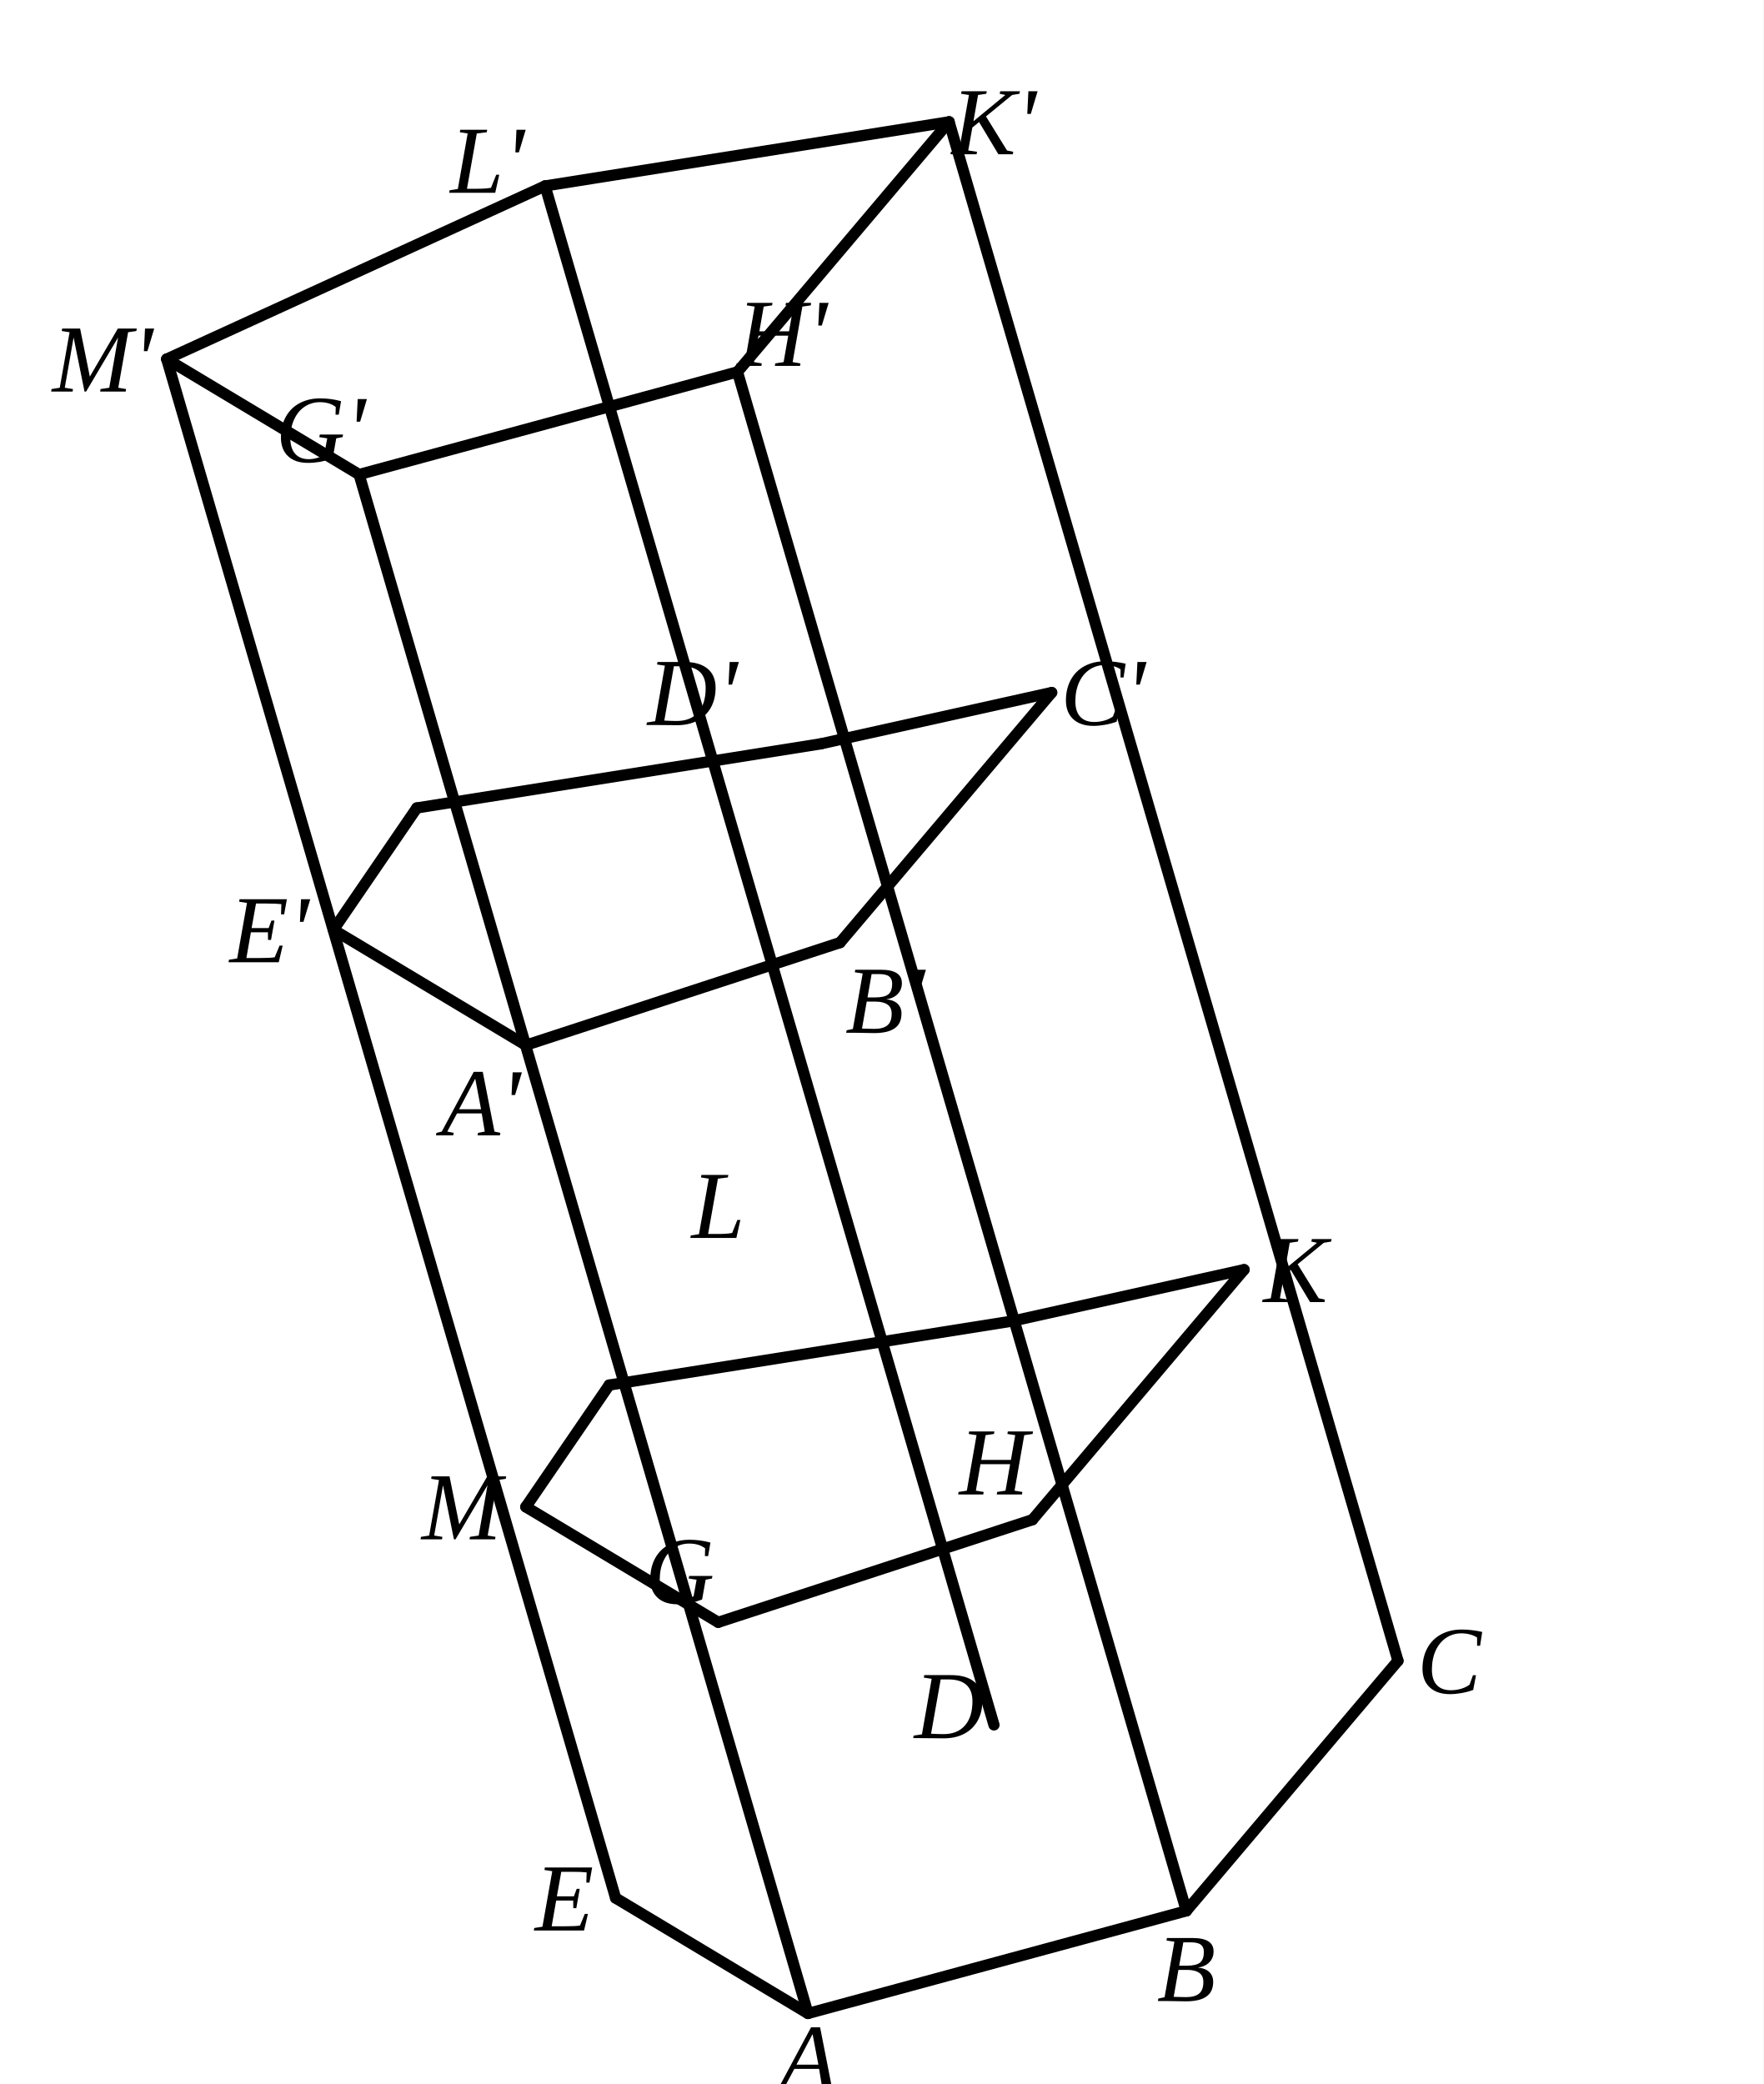
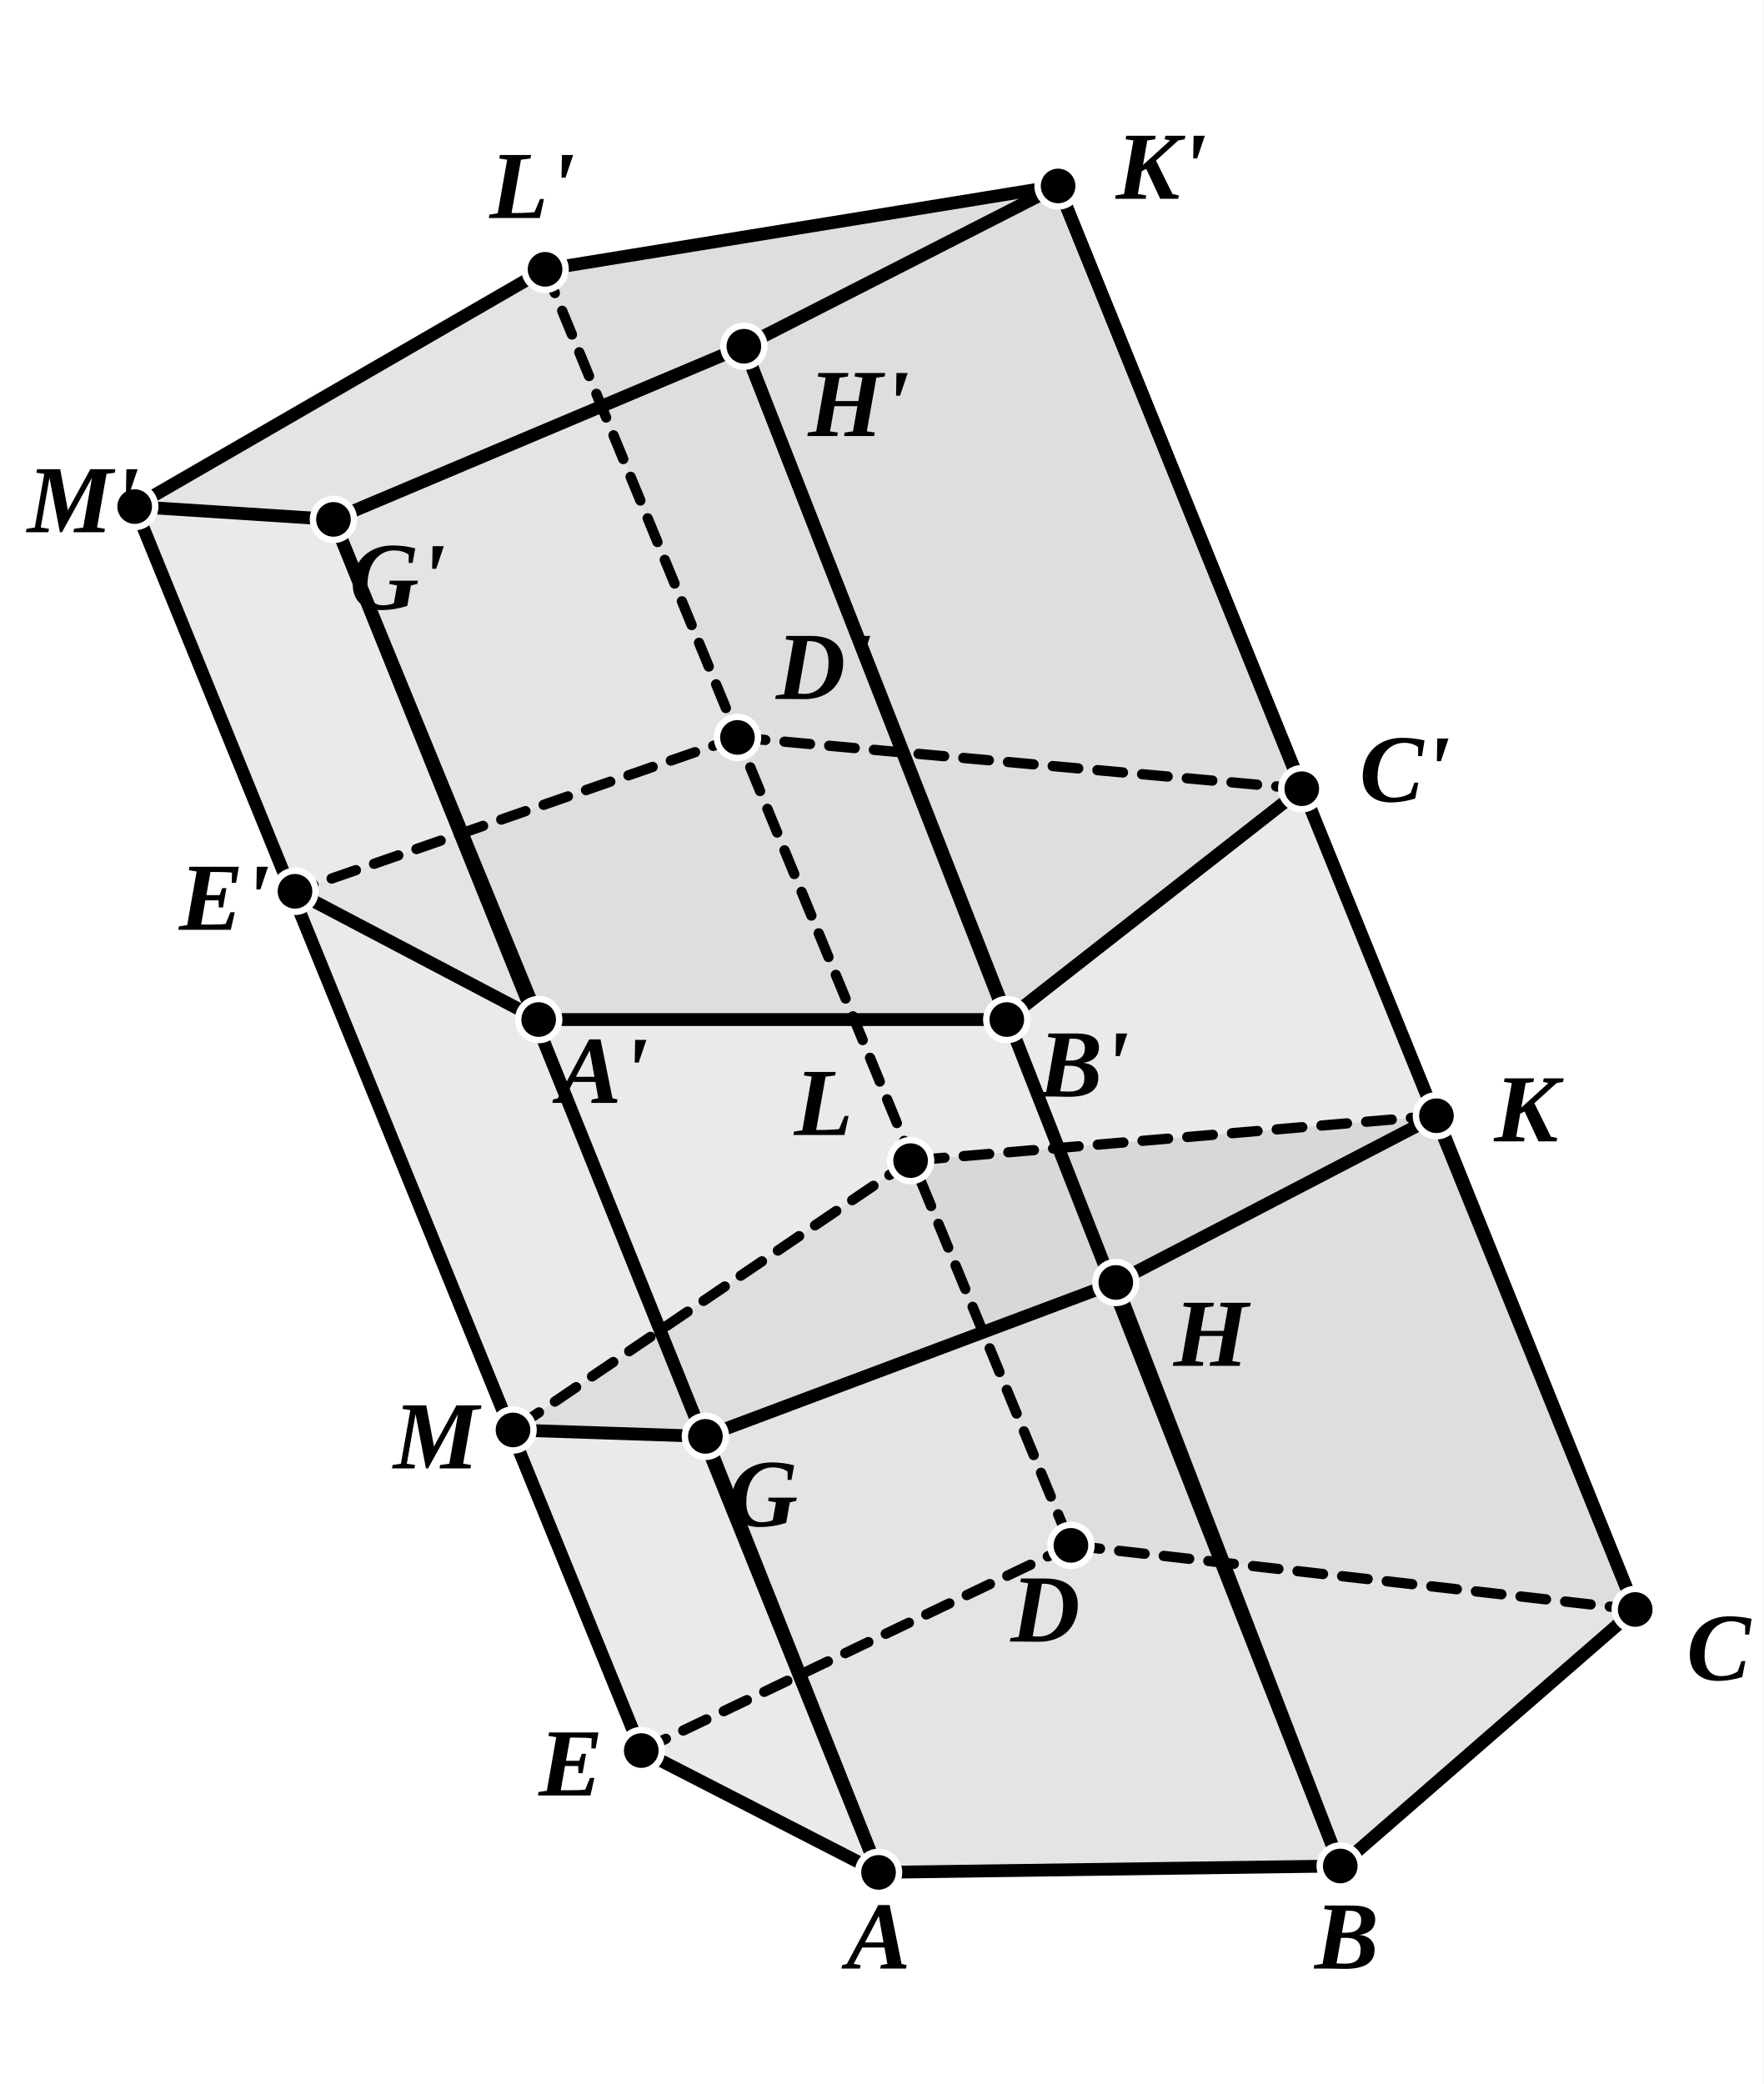
- <svg xmlns="http://www.w3.org/2000/svg" viewBox="0 0 275 325" width="100%" height="100%">
+ <svg xmlns="http://www.w3.org/2000/svg" viewBox="0 0 275 325" width="275" height="325" class="euclid-graphic" data-graphic-id="0336.g2" data-folio="0336" data-graphic="g2" data-proposition="XI.28">
  <style>
-     .bg { fill: #ffffff; }
-     .line { stroke: #000000; stroke-width: 1.75; stroke-linecap: round; stroke-linejoin: round; fill: none; }
-     .dashed { stroke: #000000; stroke-width: 1.5; stroke-dasharray: 4,3; stroke-linecap: round; stroke-linejoin: round; fill: none; }
-     .el { cursor: pointer; transition: stroke 0.15s ease; }
-     .el:hover .line, .el:hover .dashed { stroke: #0284c7; stroke-width: 2.5; }
-     .el:hover .lbl { fill: #0284c7; }
-     .lbl { font-family: "Times New Roman", Times, Georgia, serif; font-size: 15px; font-style: italic; fill: #000000; text-anchor: middle; dominant-baseline: central; user-select: none; }
+     .euclid-graphic {
+       font-family: 'Times New Roman', 'Georgia', serif;
+       font-style: italic;
+       background-color: #ffffff;
+     }
+     .geom-line {
+       stroke: #000000;
+       stroke-width: 2.0;
+       stroke-linecap: round;
+       stroke-linejoin: round;
+       fill: none;
+       transition: stroke 0.15s, stroke-width 0.15s;
+     }
+     .geom-dashed {
+       stroke: #000000;
+       stroke-width: 1.6;
+       stroke-dasharray: 4,3;
+       stroke-linecap: round;
+       stroke-linejoin: round;
+       fill: none;
+       transition: stroke 0.15s, stroke-width 0.15s;
+     }
+     .geom-polygon {
+       fill: #000000;
+       fill-opacity: 0.03;
+       stroke: none;
+       transition: fill-opacity 0.15s;
+     }
+     .geom-point {
+       fill: #000000;
+       stroke: #ffffff;
+       stroke-width: 1;
+     }
+     .geom-label {
+       font-size: 15px;
+       font-weight: bold;
+       fill: #000000;
+       user-select: none;
+     }
+     .geom-overlay {
+       opacity: 0;
+       pointer-events: none;
+       transition: opacity 0.12s ease;
+     }
+     [data-ref]:hover, .highlight, .geom-highlight-active {
+       opacity: 1 !important;
+       stroke: #ef4444 !important;
+       stroke-width: 3.5 !important;
+       cursor: pointer;
+     }
+     text[data-ref]:hover, text.highlight, text.geom-highlight-active {
+       fill: #ef4444 !important;
+       stroke: none !important;
+     }
+     .geom-polygon:hover, .geom-polygon.highlight, polygon.geom-highlight-active {
+       opacity: 1 !important;
+       fill-opacity: 0.24 !important;
+       fill: #ef4444 !important;
+       stroke: #ef4444 !important;
+       stroke-width: 2.5 !important;
+     }
+     .geom-point:hover, .geom-point.highlight, circle.geom-point.geom-highlight-active {
+       r: 5.0 !important;
+       fill: #ef4444 !important;
+       stroke: #ffffff !important;
+       stroke-width: 1.5 !important;
+     }
  </style>
-   <rect class="bg" width="275" height="325" />
-   <g class="el">
-     <line class="line" x1="85.0" y1="29.0" x2="148.0" y2="19.0" />
-     <line class="line" x1="148.0" y1="19.0" x2="115.0" y2="58.0" />
-     <line class="line" x1="115.0" y1="58.0" x2="56.0" y2="74.0" />
-     <line class="line" x1="56.0" y1="74.0" x2="26.0" y2="56.0" />
-     <line class="line" x1="26.0" y1="56.0" x2="85.0" y2="29.0" />
-     <line class="line" x1="26.0" y1="56.0" x2="96.0" y2="296.0" />
-     <line class="line" x1="56.0" y1="74.0" x2="126.0" y2="314.0" />
-     <line class="line" x1="115.0" y1="58.0" x2="185.0" y2="298.0" />
-     <line class="line" x1="148.0" y1="19.0" x2="218.0" y2="259.0" />
-     <line class="line" x1="85.0" y1="29.0" x2="155.0" y2="269.0" />
-     <line class="line" x1="65.0" y1="126.0" x2="128.0" y2="116.0" />
-     <line class="line" x1="128.0" y1="116.0" x2="164.0" y2="108.0" />
-     <line class="line" x1="164.0" y1="108.0" x2="131.0" y2="147.0" />
-     <line class="line" x1="131.0" y1="147.0" x2="82.0" y2="163.0" />
-     <line class="line" x1="82.0" y1="163.0" x2="52.0" y2="145.0" />
-     <line class="line" x1="52.0" y1="145.0" x2="65.0" y2="126.0" />
-     <line class="line" x1="95.0" y1="216.0" x2="158.0" y2="206.0" />
-     <line class="line" x1="158.0" y1="206.0" x2="194.0" y2="198.0" />
-     <line class="line" x1="194.0" y1="198.0" x2="161.0" y2="237.0" />
-     <line class="line" x1="161.0" y1="237.0" x2="112.0" y2="253.0" />
-     <line class="line" x1="112.0" y1="253.0" x2="82.0" y2="235.0" />
-     <line class="line" x1="82.0" y1="235.0" x2="95.0" y2="216.0" />
-     <line class="line" x1="96.0" y1="296.0" x2="126.0" y2="314.0" />
-     <line class="line" x1="126.0" y1="314.0" x2="185.0" y2="298.0" />
-     <line class="line" x1="185.0" y1="298.0" x2="218.0" y2="259.0" />
-     <text class="lbl" x="76.0" y="25.0">L'</text>
-     <text class="lbl" x="155.0" y="19.0">K'</text>
-     <text class="lbl" x="16.0" y="56.0">M'</text>
-     <text class="lbl" x="122.0" y="52.0">H'</text>
-     <text class="lbl" x="50.0" y="67.0">G'</text>
-     <text class="lbl" x="108.0" y="108.0">D'</text>
-     <text class="lbl" x="172.0" y="108.0">C'</text>
-     <text class="lbl" x="42.0" y="145.0">E'</text>
-     <text class="lbl" x="75.0" y="172.0">A'</text>
-     <text class="lbl" x="138.0" y="156.0">B'</text>
-     <text class="lbl" x="112.0" y="188.0">L</text>
-     <text class="lbl" x="202.0" y="198.0">K</text>
-     <text class="lbl" x="155.0" y="228.0">H</text>
-     <text class="lbl" x="72.0" y="235.0">M</text>
-     <text class="lbl" x="106.0" y="245.0">G</text>
-     <text class="lbl" x="148.0" y="266.0">D</text>
-     <text class="lbl" x="226.0" y="259.0">C</text>
-     <text class="lbl" x="88.0" y="296.0">E</text>
-     <text class="lbl" x="126.0" y="321.0">A</text>
-     <text class="lbl" x="185.0" y="307.0">B</text>
+   <rect width="100%" height="100%" fill="#ffffff" />
+   <g id="elements">
+     <line id="el-Mp-Gp" x1="21" y1="79" x2="52" y2="81" class="geom-line" />
+     <line id="el-Gp-Hp" x1="52" y1="81" x2="116" y2="54" class="geom-line" />
+     <line id="el-Hp-Kp" x1="116" y1="54" x2="165" y2="29" class="geom-line" />
+     <line id="el-Kp-Lp" x1="165" y1="29" x2="85" y2="42" class="geom-line" />
+     <line id="el-Lp-Mp" x1="85" y1="42" x2="21" y2="79" class="geom-line" />
+     <line id="el-Ep-Ap" x1="46" y1="139" x2="84" y2="159" class="geom-line" />
+     <line id="el-Ap-Bp" x1="84" y1="159" x2="157" y2="159" class="geom-line" />
+     <line id="el-Bp-Cp" x1="157" y1="159" x2="203" y2="123" class="geom-line" />
+     <line id="el-Cp-Dp" x1="203" y1="123" x2="115" y2="115" class="geom-dashed" />
+     <line id="el-Dp-Ep" x1="115" y1="115" x2="46" y2="139" class="geom-dashed" />
+     <line id="el-M-G" x1="80" y1="223" x2="110" y2="224" class="geom-line" />
+     <line id="el-G-H" x1="110" y1="224" x2="174" y2="200" class="geom-line" />
+     <line id="el-H-K" x1="174" y1="200" x2="224" y2="174" class="geom-line" />
+     <line id="el-K-L" x1="224" y1="174" x2="142" y2="181" class="geom-dashed" />
+     <line id="el-L-M" x1="142" y1="181" x2="80" y2="223" class="geom-dashed" />
+     <line id="el-E-A" x1="100" y1="273" x2="137" y2="292" class="geom-line" />
+     <line id="el-A-B" x1="137" y1="292" x2="209" y2="291" class="geom-line" />
+     <line id="el-B-C" x1="209" y1="291" x2="255" y2="251" class="geom-line" />
+     <line id="el-C-D" x1="255" y1="251" x2="167" y2="241" class="geom-dashed" />
+     <line id="el-D-E" x1="167" y1="241" x2="100" y2="273" class="geom-dashed" />
+     <line id="el-lat-M-E" x1="21" y1="79" x2="100" y2="273" class="geom-line" />
+     <line id="el-lat-G-A" x1="52" y1="81" x2="137" y2="292" class="geom-line" />
+     <line id="el-lat-H-B" x1="116" y1="54" x2="209" y2="291" class="geom-line" />
+     <line id="el-lat-K-C" x1="165" y1="29" x2="255" y2="251" class="geom-line" />
+     <line id="el-lat-L-D" x1="85" y1="42" x2="167" y2="241" class="geom-dashed" />
+   </g>
+   <g id="graphics">
+     <polygon id="el-solid-ALp" data-ref="&lt; A L' &gt;" data-aliases="&lt; L' A &gt;" data-type="polygon" points="21,79 85,42 165,29 255,251 209,291 137,292 100,273" class="geom-polygon" />
+     <polygon id="el-prism-ADp" data-ref="&lt; A D' &gt;" data-aliases="&lt; D' A &gt;" data-type="polygon" points="46,139 115,115 203,123 255,251 209,291 137,292 100,273" class="geom-polygon" />
+     <polygon id="el-prism-GLp" data-ref="&lt; G L' &gt;" data-aliases="&lt; L' G &gt;" data-type="polygon" points="21,79 85,42 165,29 224,174 174,200 110,224 80,223" class="geom-polygon" />
+     <polygon id="el-trunc-AL" data-ref="&lt; A L &gt;" data-aliases="&lt; L A &gt;" data-type="polygon" points="80,223 142,181 224,174 255,251 209,291 137,292 100,273" class="geom-polygon" />
+     <polygon id="el-trunc-ApLp" data-ref="&lt; A' L' &gt;" data-aliases="&lt; L' A' &gt;" data-type="polygon" points="21,79 85,42 165,29 203,123 157,159 84,159 46,139" class="geom-polygon" />
+     <polygon id="el-sec-GL" data-ref="&lt; G H K L M &gt;" data-aliases="&lt; G L &gt; | &lt; L G &gt;" data-type="polygon" points="110,224 174,200 224,174 142,181 80,223" class="geom-polygon" />
+     <polygon id="el-sec-GpLp" data-ref="&lt; G' H' K' L' M' &gt;" data-aliases="&lt; G' L' &gt; | &lt; L' G' &gt;" data-type="polygon" points="52,81 116,54 165,29 85,42 21,79" class="geom-polygon" />
+     <polygon id="el-face-AH" data-ref="&lt; A B H G &gt;" data-aliases="&lt; A H &gt; | &lt; H A &gt;" data-type="polygon" points="137,292 209,291 174,200 110,224" class="geom-polygon" />
+     <polygon id="el-face-BK" data-ref="&lt; B C K H &gt;" data-aliases="&lt; B K &gt; | &lt; K B &gt;" data-type="polygon" points="209,291 255,251 224,174 174,200" class="geom-polygon" />
+     <polygon id="el-face-CL" data-ref="&lt; C D L K &gt;" data-aliases="&lt; C L &gt; | &lt; L C &gt;" data-type="polygon" points="255,251 167,241 142,181 224,174" class="geom-polygon" />
+     <polygon id="el-face-ApHp" data-ref="&lt; A' B' H' G' &gt;" data-aliases="&lt; A' H' &gt; | &lt; H' A' &gt;" data-type="polygon" points="84,159 157,159 116,54 52,81" class="geom-polygon" />
+     <polygon id="el-face-BpKp" data-ref="&lt; B' C' K' H' &gt;" data-aliases="&lt; B' K' &gt; | &lt; K' B' &gt;" data-type="polygon" points="157,159 203,123 165,29 116,54" class="geom-polygon" />
+     <polygon id="el-face-CpLp" data-ref="&lt; C' D' L' K' &gt;" data-aliases="&lt; C' L' &gt; | &lt; L' C' &gt;" data-type="polygon" points="203,123 115,115 85,42 165,29" class="geom-polygon" />
+     <line id="el-seg-AG" data-ref="/ A G /" data-aliases="/ G A /" data-type="segment" x1="137" y1="292" x2="110" y2="224" class="geom-line" />
+     <line id="el-seg-ApGp" data-ref="/ A' G' /" data-aliases="/ G' A' /" data-type="segment" x1="84" y1="159" x2="52" y2="81" class="geom-line" />
+     <line id="el-seg-BH" data-ref="/ B H /" data-aliases="/ H B /" data-type="segment" x1="209" y1="291" x2="174" y2="200" class="geom-line" />
+     <line id="el-seg-BpHp" data-ref="/ B' H' /" data-aliases="/ H' B' /" data-type="segment" x1="157" y1="159" x2="116" y2="54" class="geom-line" />
+     <line id="el-seg-CK" data-ref="/ C K /" data-aliases="/ K C /" data-type="segment" x1="255" y1="251" x2="224" y2="174" class="geom-line" />
+     <line id="el-seg-CpKp" data-ref="/ C' K' /" data-aliases="/ K' C' /" data-type="segment" x1="203" y1="123" x2="165" y2="29" class="geom-line" />
+   </g>
+   <g id="highlights" style="pointer-events: none;">
+     <polygon id="hl-solid-ALp" data-ref="&lt; A L' &gt;" data-aliases="&lt; L' A &gt;" points="21,79 85,42 165,29 255,251 209,291 137,292 100,273" class="geom-polygon geom-overlay" />
+     <polygon id="hl-prism-ADp" data-ref="&lt; A D' &gt;" data-aliases="&lt; D' A &gt;" points="46,139 115,115 203,123 255,251 209,291 137,292 100,273" class="geom-polygon geom-overlay" />
+     <polygon id="hl-prism-GLp" data-ref="&lt; G L' &gt;" data-aliases="&lt; L' G &gt;" points="21,79 85,42 165,29 224,174 174,200 110,224 80,223" class="geom-polygon geom-overlay" />
+     <polygon id="hl-trunc-AL" data-ref="&lt; A L &gt;" data-aliases="&lt; L A &gt;" points="80,223 142,181 224,174 255,251 209,291 137,292 100,273" class="geom-polygon geom-overlay" />
+     <polygon id="hl-trunc-ApLp" data-ref="&lt; A' L' &gt;" data-aliases="&lt; L' A' &gt;" points="21,79 85,42 165,29 203,123 157,159 84,159 46,139" class="geom-polygon geom-overlay" />
+     <polygon id="hl-sec-GL" data-ref="&lt; G H K L M &gt;" data-aliases="&lt; G L &gt; | &lt; L G &gt;" points="110,224 174,200 224,174 142,181 80,223" class="geom-polygon geom-overlay" />
+     <polygon id="hl-sec-GpLp" data-ref="&lt; G' H' K' L' M' &gt;" data-aliases="&lt; G' L' &gt; | &lt; L' G' &gt;" points="52,81 116,54 165,29 85,42 21,79" class="geom-polygon geom-overlay" />
+     <polygon id="hl-face-AH" data-ref="&lt; A B H G &gt;" data-aliases="&lt; A H &gt; | &lt; H A &gt;" points="137,292 209,291 174,200 110,224" class="geom-polygon geom-overlay" />
+     <polygon id="hl-face-BK" data-ref="&lt; B C K H &gt;" data-aliases="&lt; B K &gt; | &lt; K B &gt;" points="209,291 255,251 224,174 174,200" class="geom-polygon geom-overlay" />
+     <polygon id="hl-face-CL" data-ref="&lt; C D L K &gt;" data-aliases="&lt; C L &gt; | &lt; L C &gt;" points="255,251 167,241 142,181 224,174" class="geom-polygon geom-overlay" />
+     <polygon id="hl-face-ApHp" data-ref="&lt; A' B' H' G' &gt;" data-aliases="&lt; A' H' &gt; | &lt; H' A' &gt;" points="84,159 157,159 116,54 52,81" class="geom-polygon geom-overlay" />
+     <polygon id="hl-face-BpKp" data-ref="&lt; B' C' K' H' &gt;" data-aliases="&lt; B' K' &gt; | &lt; K' B' &gt;" points="157,159 203,123 165,29 116,54" class="geom-polygon geom-overlay" />
+     <polygon id="hl-face-CpLp" data-ref="&lt; C' D' L' K' &gt;" data-aliases="&lt; C' L' &gt; | &lt; L' C' &gt;" points="203,123 115,115 85,42 165,29" class="geom-polygon geom-overlay" />
+     <line id="hl-seg-AG" data-ref="/ A G /" data-aliases="/ G A /" x1="137" y1="292" x2="110" y2="224" class="geom-line geom-overlay" />
+     <line id="hl-seg-ApGp" data-ref="/ A' G' /" data-aliases="/ G' A' /" x1="84" y1="159" x2="52" y2="81" class="geom-line geom-overlay" />
+     <line id="hl-seg-BH" data-ref="/ B H /" data-aliases="/ H B /" x1="209" y1="291" x2="174" y2="200" class="geom-line geom-overlay" />
+     <line id="hl-seg-BpHp" data-ref="/ B' H' /" data-aliases="/ H' B' /" x1="157" y1="159" x2="116" y2="54" class="geom-line geom-overlay" />
+     <line id="hl-seg-CK" data-ref="/ C K /" data-aliases="/ K C /" x1="255" y1="251" x2="224" y2="174" class="geom-line geom-overlay" />
+     <line id="hl-seg-CpKp" data-ref="/ C' K' /" data-aliases="/ K' C' /" x1="203" y1="123" x2="165" y2="29" class="geom-line geom-overlay" />
+   </g>
+   <g id="points">
+     <circle id="el-pt-Mp" data-ref="M'" data-type="point" cx="21" cy="79" r="3.2" class="geom-point" />
+     <circle id="el-pt-Gp" data-ref="G'" data-type="point" cx="52" cy="81" r="3.2" class="geom-point" />
+     <circle id="el-pt-Hp" data-ref="H'" data-type="point" cx="116" cy="54" r="3.2" class="geom-point" />
+     <circle id="el-pt-Kp" data-ref="K'" data-type="point" cx="165" cy="29" r="3.2" class="geom-point" />
+     <circle id="el-pt-Lp" data-ref="L'" data-type="point" cx="85" cy="42" r="3.2" class="geom-point" />
+     <circle id="el-pt-Ep" data-ref="E'" data-type="point" cx="46" cy="139" r="3.2" class="geom-point" />
+     <circle id="el-pt-Ap" data-ref="A'" data-type="point" cx="84" cy="159" r="3.2" class="geom-point" />
+     <circle id="el-pt-Bp" data-ref="B'" data-type="point" cx="157" cy="159" r="3.2" class="geom-point" />
+     <circle id="el-pt-Cp" data-ref="C'" data-type="point" cx="203" cy="123" r="3.2" class="geom-point" />
+     <circle id="el-pt-Dp" data-ref="D'" data-type="point" cx="115" cy="115" r="3.2" class="geom-point" />
+     <circle id="el-pt-M" data-ref="M" data-type="point" cx="80" cy="223" r="3.2" class="geom-point" />
+     <circle id="el-pt-G" data-ref="G" data-type="point" cx="110" cy="224" r="3.2" class="geom-point" />
+     <circle id="el-pt-H" data-ref="H" data-type="point" cx="174" cy="200" r="3.2" class="geom-point" />
+     <circle id="el-pt-K" data-ref="K" data-type="point" cx="224" cy="174" r="3.2" class="geom-point" />
+     <circle id="el-pt-L" data-ref="L" data-type="point" cx="142" cy="181" r="3.2" class="geom-point" />
+     <circle id="el-pt-E" data-ref="E" data-type="point" cx="100" cy="273" r="3.2" class="geom-point" />
+     <circle id="el-pt-A" data-ref="A" data-type="point" cx="137" cy="292" r="3.2" class="geom-point" />
+     <circle id="el-pt-B" data-ref="B" data-type="point" cx="209" cy="291" r="3.2" class="geom-point" />
+     <circle id="el-pt-C" data-ref="C" data-type="point" cx="255" cy="251" r="3.2" class="geom-point" />
+     <circle id="el-pt-D" data-ref="D" data-type="point" cx="167" cy="241" r="3.2" class="geom-point" />
+   </g>
+   <g id="labels">
+     <text id="lbl-Lp" data-ref="L'" x="83" y="34" text-anchor="middle" class="geom-label">L'</text>
+     <text id="lbl-Kp" data-ref="K'" x="174" y="31" text-anchor="start" class="geom-label">K'</text>
+     <text id="lbl-Hp" data-ref="H'" x="126" y="68" text-anchor="start" class="geom-label">H'</text>
+     <text id="lbl-Mp" data-ref="M'" x="13" y="83" text-anchor="middle" class="geom-label">M'</text>
+     <text id="lbl-Gp" data-ref="G'" x="62" y="95" text-anchor="middle" class="geom-label">G'</text>
+     <text id="lbl-Dp" data-ref="D'" x="121" y="109" text-anchor="start" class="geom-label">D'</text>
+     <text id="lbl-Cp" data-ref="C'" x="212" y="125" text-anchor="start" class="geom-label">C'</text>
+     <text id="lbl-Ep" data-ref="E'" x="35" y="145" text-anchor="middle" class="geom-label">E'</text>
+     <text id="lbl-Ap" data-ref="A'" x="94" y="172" text-anchor="middle" class="geom-label">A'</text>
+     <text id="lbl-Bp" data-ref="B'" x="169" y="171" text-anchor="middle" class="geom-label">B'</text>
+     <text id="lbl-L" data-ref="L" x="133" y="177" text-anchor="end" class="geom-label">L</text>
+     <text id="lbl-K" data-ref="K" x="233" y="178" text-anchor="start" class="geom-label">K</text>
+     <text id="lbl-H" data-ref="H" x="183" y="213" text-anchor="start" class="geom-label">H</text>
+     <text id="lbl-M" data-ref="M" x="68" y="229" text-anchor="middle" class="geom-label">M</text>
+     <text id="lbl-G" data-ref="G" x="119" y="238" text-anchor="middle" class="geom-label">G</text>
+     <text id="lbl-D" data-ref="D" x="163" y="256" text-anchor="middle" class="geom-label">D</text>
+     <text id="lbl-C" data-ref="C" x="263" y="262" text-anchor="start" class="geom-label">C</text>
+     <text id="lbl-E" data-ref="E" x="89" y="280" text-anchor="middle" class="geom-label">E</text>
+     <text id="lbl-A" data-ref="A" x="137" y="307" text-anchor="middle" class="geom-label">A</text>
+     <text id="lbl-B" data-ref="B" x="210" y="307" text-anchor="middle" class="geom-label">B</text>
  </g>
</svg>
